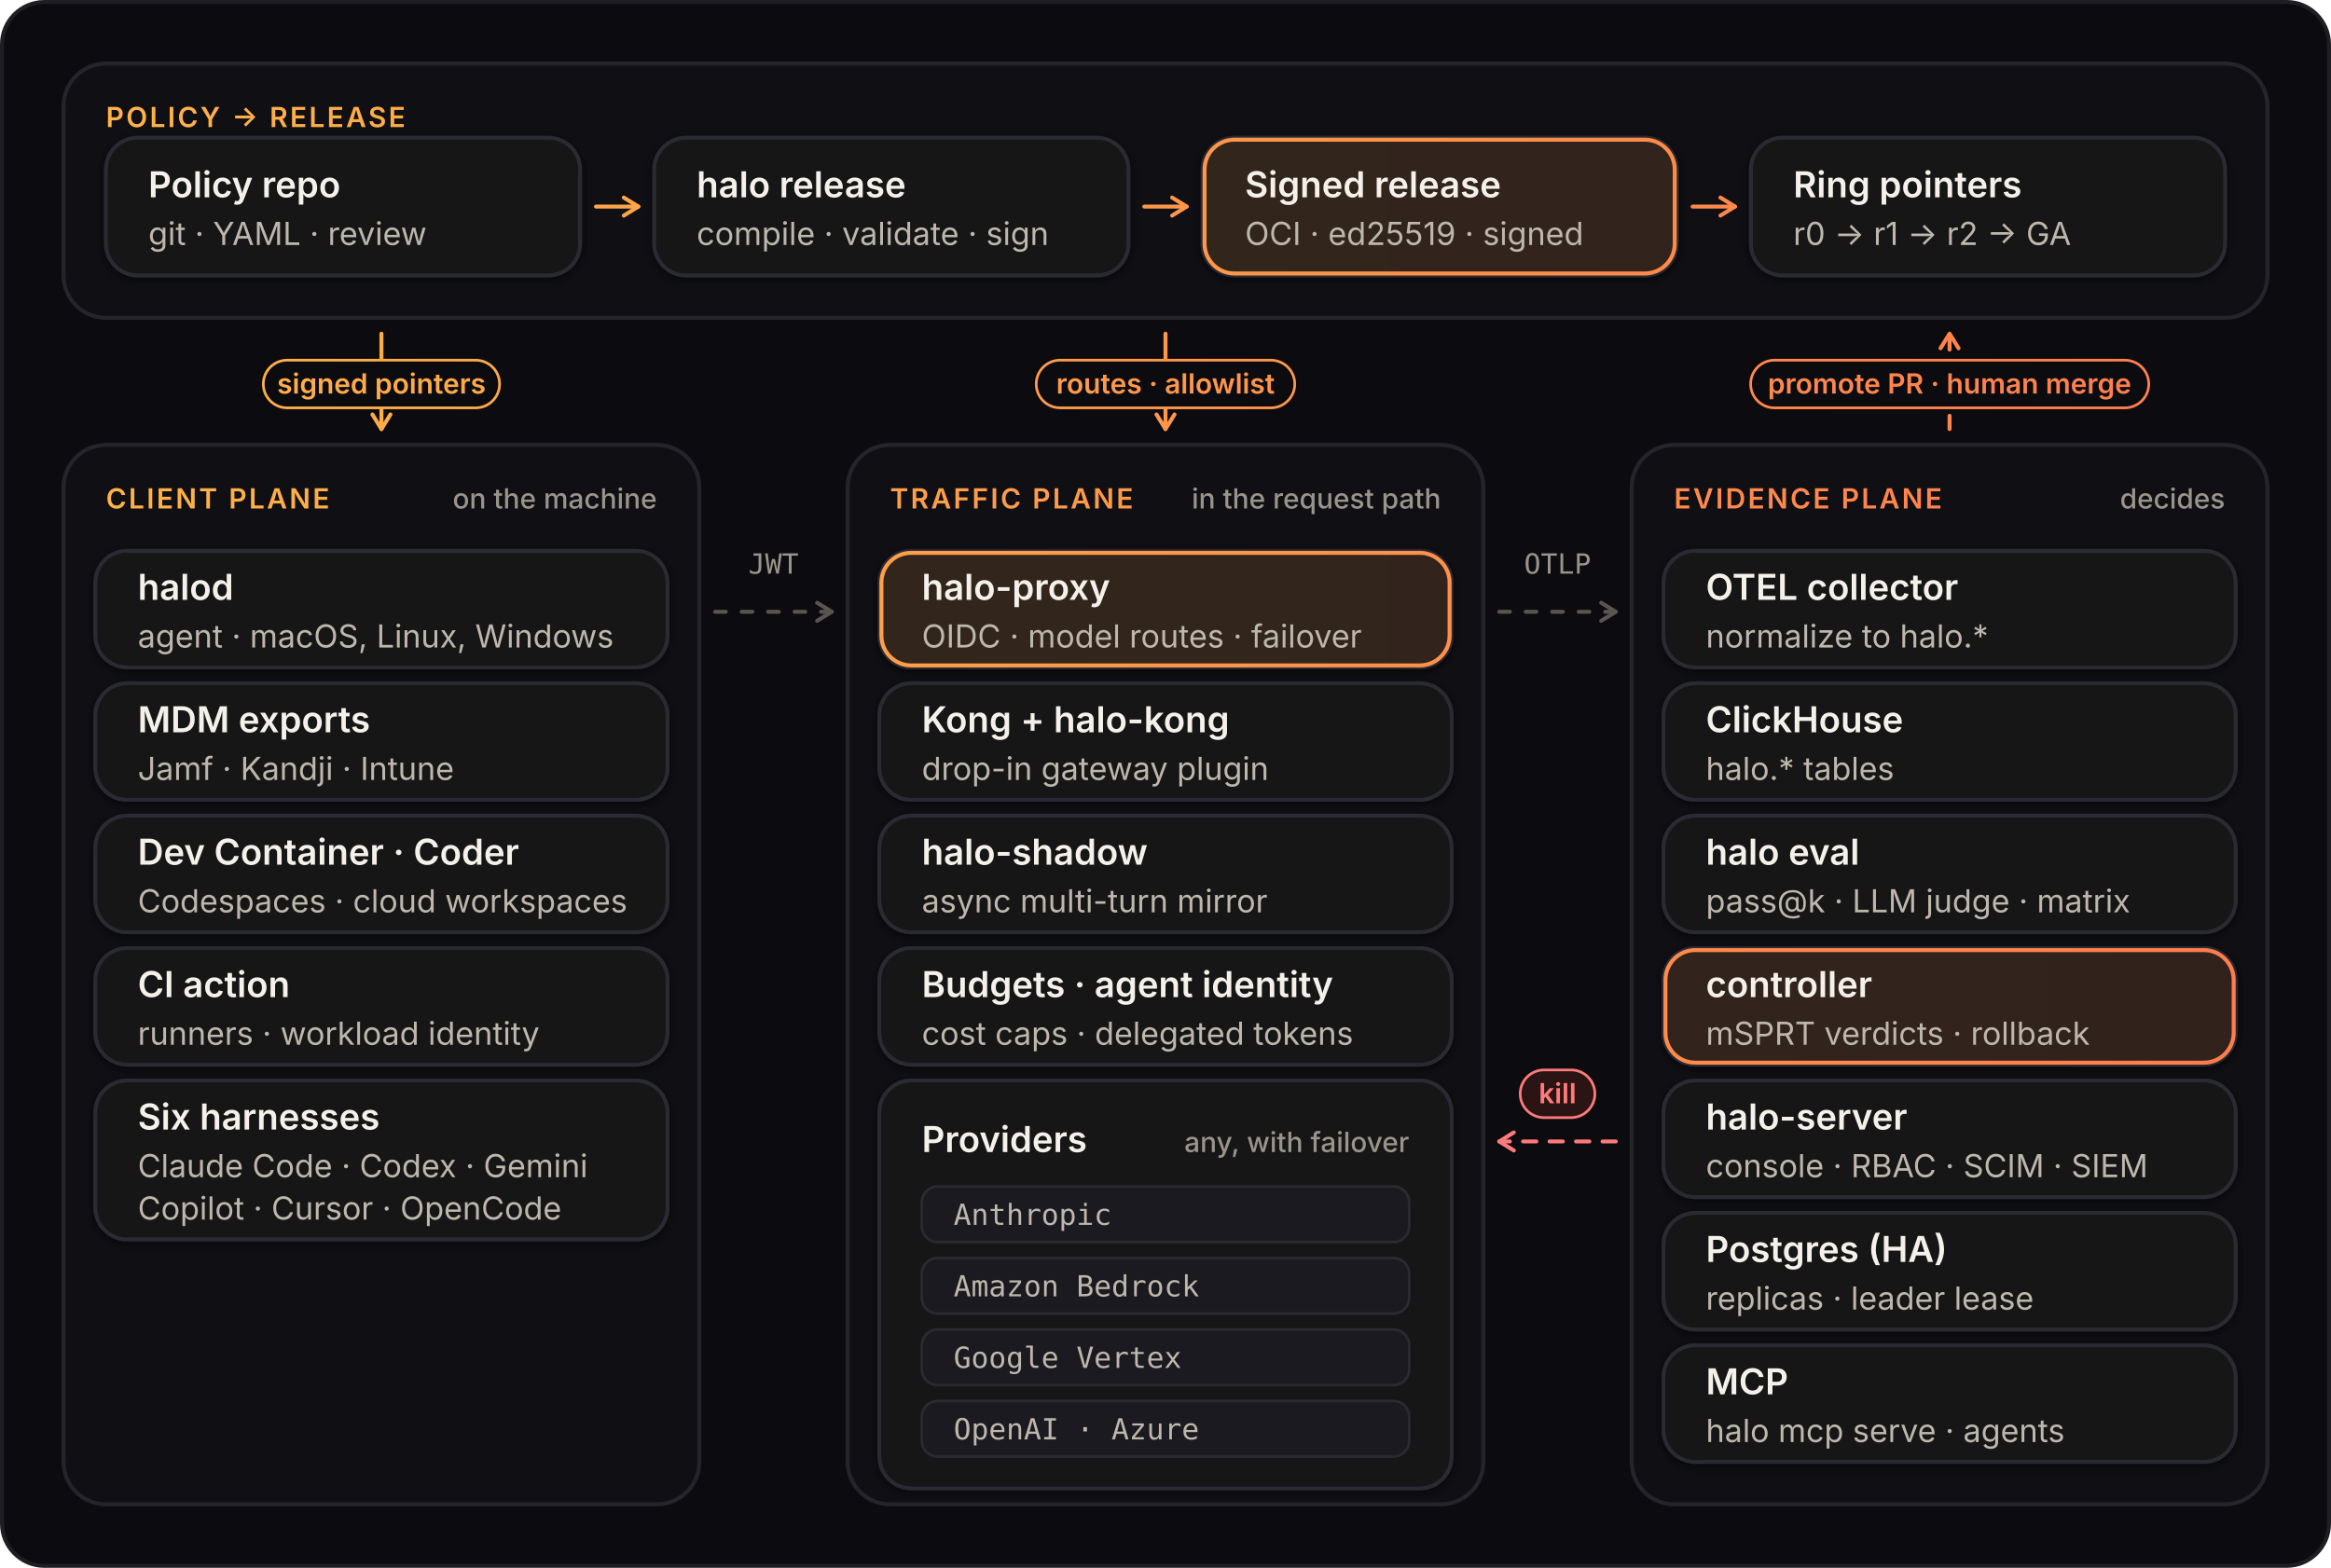
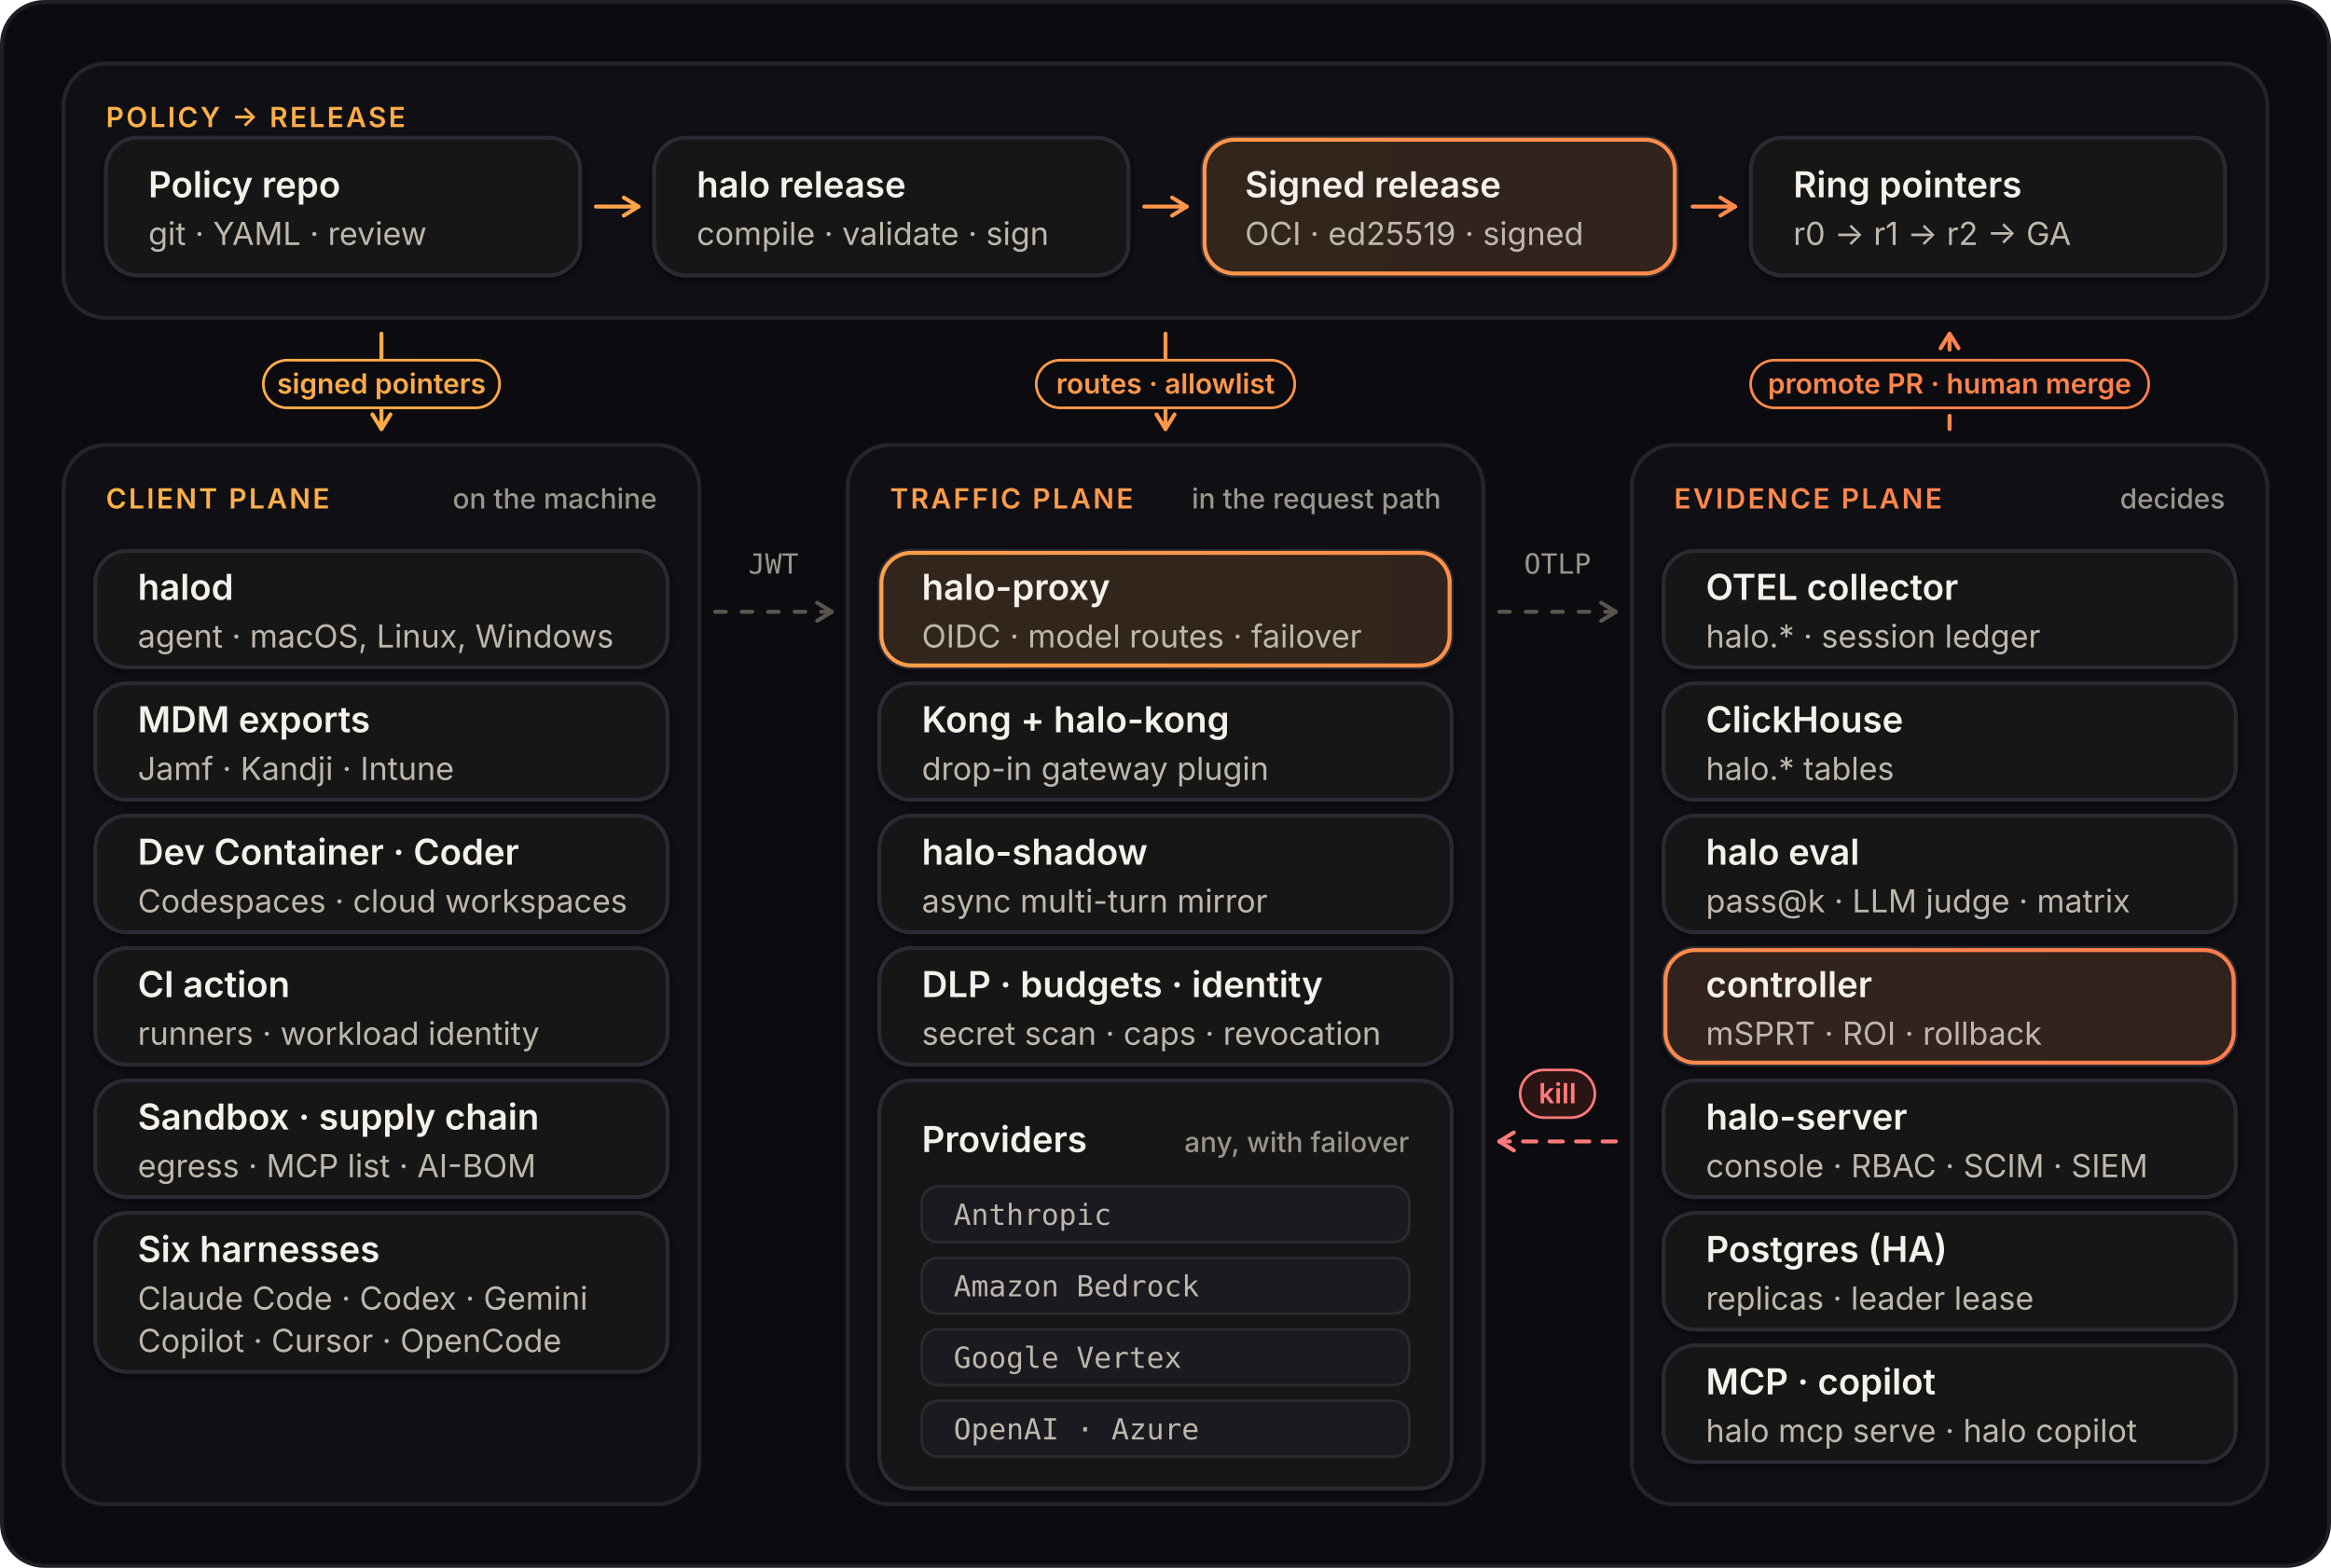
<svg xmlns="http://www.w3.org/2000/svg" viewBox="0 0 880 592" width="880" height="592" role="img" aria-labelledby="t d" font-family="ui-sans-serif,-apple-system,Inter,'Segoe UI',sans-serif">
  <style>
.cv{fill:#0c0c10;stroke:#1e1e24;stroke-width:1.5}
.card{fill:#121217;stroke:#2a2a31;stroke-width:1.5}
.soft{fill:url(#gs)}
.ring{fill:none;stroke:url(#ga);stroke-width:1.5}
.dcard{fill:#2a1414;stroke:#ff7a7a;stroke-width:1.5}
.ghost{fill:none;stroke:#5a564f;stroke-width:1.5;stroke-dasharray:4 4}
.zone{fill:#0f0f14;stroke:#24242b;stroke-width:1.5}
.chip{fill:#1a1a20;stroke:#2a2a31;stroke-width:1}
text{font-family:ui-sans-serif,-apple-system,Inter,'Segoe UI',sans-serif}
.t{font-size:13.5px;font-weight:600;fill:#f4f1ea}
.tm{font:600 12.5px ui-monospace,'SF Mono','JetBrains Mono',Menlo,Consolas,monospace;fill:#f4f1ea}
.td{fill:#ff7a7a}
.s{font-size:12px;fill:#bdb7ac}
.m{font:11px ui-monospace,'SF Mono','JetBrains Mono',Menlo,Consolas,monospace;fill:#bdb7ac}
.xs{font-size:10.5px;font-weight:500;fill:#9a958b}
.xm{font-family:ui-monospace,'SF Mono','JetBrains Mono',Menlo,Consolas,monospace;font-weight:400}
.xa{fill:url(#ga);font-weight:600}
.xd{fill:#ff7a7a;font-weight:600}
.xw{fill:#16130f;font-weight:600}
.k{font-size:10.5px;font-weight:600;letter-spacing:.08em;fill:#9a958b}
.ka{fill:url(#ga)}
.h1{font-size:42px;font-weight:700;letter-spacing:-.02em;fill:#f4f1ea}
.ln,.la,.ld,.lm{fill:none;stroke-width:1.5;stroke-linecap:round;stroke-linejoin:round}
.ln{stroke:#5a564f}.la{stroke:url(#ga)}.ld{stroke:#ff7a7a}.lm{stroke:#2a2a31}
.lane{stroke:#2a2a31;stroke-width:1.5;stroke-dasharray:3 4}
.dash{stroke-dasharray:5 5}
.dl{fill:#5a564f}.da{fill:url(#ga)}.dd{fill:#ff7a7a}
.pl{fill:#0c0c10}.pa{fill:#0c0c10;stroke:url(#ga);stroke-width:1}
.pd{fill:#2a1414;stroke:#ff7a7a;stroke-width:1}.ps{fill:url(#ga)}
.fa{fill:url(#ga)}.fs{fill:url(#gs)}.fm{fill:#1a1a20}.fd{fill:#ff7a7a}.ft{fill:#f4f1ea}
.bdg{fill:url(#ga)}.bn{font-size:9.5px;font-weight:700;fill:#16130f}
.ic{fill:none;stroke:url(#ga);stroke-width:1.75;stroke-linecap:round;stroke-linejoin:round}
.pkt{fill:url(#ga)}
.grow{transform-box:fill-box;transform-origin:left;animation:grow 4.8s cubic-bezier(.6,0,.2,1) infinite}
@keyframes grow{0%{transform:scaleX(.08)}25%{transform:scaleX(.3)}50%{transform:scaleX(.55)}75%,100%{transform:scaleX(1)}}
.flow{stroke-dasharray:4 6;animation:flow 1.1s linear infinite}
@keyframes flow{to{stroke-dashoffset:-20}}
.blink{animation:blink 3.2s ease-in-out infinite}
@keyframes blink{0%,100%{opacity:.18}35%,65%{opacity:1}}
.pulse{transform-box:fill-box;transform-origin:center;animation:pulse 2.8s ease-out infinite}
@keyframes pulse{0%{opacity:.55;transform:scale(.6)}100%{opacity:0;transform:scale(1.5)}}
@media (prefers-reduced-motion:reduce){.flow,.blink,.pulse,.grow{animation:none}.blink{opacity:1}.pulse,.pkt{display:none}}
</style>
  <defs>
    <linearGradient id="ga" gradientUnits="userSpaceOnUse" x1="0" y1="0" x2="880" y2="0">
      <stop offset="0" stop-color="#ffb547" />
      <stop offset="1" stop-color="#ff7a4d" />
    </linearGradient>
    <linearGradient id="gs" gradientUnits="userSpaceOnUse" x1="0" y1="0" x2="880" y2="0">
      <stop offset="0" stop-color="#ffb547" stop-opacity="0.12" />
      <stop offset="1" stop-color="#ff7a4d" stop-opacity="0.12" />
    </linearGradient>
    <filter id="sh" x="-10%" y="-10%" width="120%" height="140%">
      <feDropShadow dx="0" dy="1" stdDeviation="1.6" flood-color="#000000" flood-opacity="0.5" />
    </filter>
  </defs>
  <rect class="cv" x=".75" y=".75" width="878.5" height="590.5" rx="16" />
  <rect class="zone" x="24" y="24" width="832" height="96" rx="16" />
  <text class="k ka" x="40" y="48">POLICY → RELEASE</text>
  <rect class="card" x="40.0" y="52" width="179.0" height="52" rx="12" filter="url(#sh)" />
  <text class="t" x="56" y="74.5">Policy repo</text>
  <text class="s" x="56" y="92.5">git · YAML · review</text>
  <rect class="card" x="247.0" y="52" width="179.0" height="52" rx="12" filter="url(#sh)" />
  <text class="t" x="263" y="74.5">halo release</text>
  <text class="s" x="263" y="92.5">compile · validate · sign</text>
  <rect class="card" x="454.0" y="52" width="179.0" height="52" rx="12" filter="url(#sh)" />
  <rect class="soft" x="454.0" y="52" width="179.0" height="52" rx="12" />
  <rect class="ring" x="454.75" y="52.75" width="177.5" height="50.5" rx="11.25" />
  <text class="t" x="470" y="74.5">Signed release</text>
  <text class="s" x="470" y="92.5">OCI · ed25519 · signed</text>
  <rect class="card" x="661.0" y="52" width="179.0" height="52" rx="12" filter="url(#sh)" />
  <text class="t" x="677" y="74.5">Ring pointers</text>
  <text class="s" x="677" y="92.5">r0 → r1 → r2 → GA</text>
  <path class="la" d="M225 78L241 78" />
  <path class="la hd" d="M235.5 81.4L241 78L235.5 74.6" />
  <path class="la" d="M432 78L448 78" />
  <path class="la hd" d="M442.5 81.4L448 78L442.5 74.6" />
  <path class="la" d="M639 78L655 78" />
  <path class="la hd" d="M649.5 81.4L655 78L649.5 74.6" />
  <rect class="zone" x="24" y="168" width="240" height="400" rx="16" />
  <text class="k ka" x="40" y="192">CLIENT PLANE</text>
  <text class="xs" x="248" y="192" text-anchor="end">on the machine</text>
  <rect class="card" x="36" y="208" width="216" height="44" rx="12" filter="url(#sh)" />
  <text class="t" x="52" y="226.5">halod</text>
  <text class="s" x="52" y="244.5">agent · macOS, Linux, Windows</text>
  <rect class="card" x="36" y="258" width="216" height="44" rx="12" filter="url(#sh)" />
  <text class="t" x="52" y="276.5">MDM exports</text>
  <text class="s" x="52" y="294.5">Jamf · Kandji · Intune</text>
  <rect class="card" x="36" y="308" width="216" height="44" rx="12" filter="url(#sh)" />
  <text class="t" x="52" y="326.5">Dev Container · Coder</text>
  <text class="s" x="52" y="344.5">Codespaces · cloud workspaces</text>
  <rect class="card" x="36" y="358" width="216" height="44" rx="12" filter="url(#sh)" />
  <text class="t" x="52" y="376.5">CI action</text>
  <text class="s" x="52" y="394.5">runners · workload identity</text>
-   <rect class="card" x="36" y="408" width="216" height="60" rx="12" filter="url(#sh)" />
-   <text class="t" x="52" y="426.5">Six harnesses</text>
-   <text class="s" x="52" y="444.5">Claude Code · Codex · Gemini</text>
-   <text class="s" x="52" y="460.5">Copilot · Cursor · OpenCode</text>
+   <rect class="card" x="36" y="408" width="216" height="44" rx="12" filter="url(#sh)" />
+   <text class="t" x="52" y="426.5">Sandbox · supply chain</text>
+   <text class="s" x="52" y="444.5">egress · MCP list · AI-BOM</text>
+   <rect class="card" x="36" y="458" width="216" height="60" rx="12" filter="url(#sh)" />
+   <text class="t" x="52" y="476.5">Six harnesses</text>
+   <text class="s" x="52" y="494.5">Claude Code · Codex · Gemini</text>
+   <text class="s" x="52" y="510.5">Copilot · Cursor · OpenCode</text>
  <rect class="zone" x="320" y="168" width="240" height="400" rx="16" />
  <text class="k ka" x="336" y="192">TRAFFIC PLANE</text>
  <text class="xs" x="544" y="192" text-anchor="end">in the request path</text>
  <rect class="card" x="332" y="208" width="216" height="44" rx="12" filter="url(#sh)" />
  <rect class="soft" x="332" y="208" width="216" height="44" rx="12" />
  <rect class="ring" x="332.75" y="208.75" width="214.5" height="42.5" rx="11.25" />
  <text class="t" x="348" y="226.5">halo-proxy</text>
  <text class="s" x="348" y="244.5">OIDC · model routes · failover</text>
  <rect class="card" x="332" y="258" width="216" height="44" rx="12" filter="url(#sh)" />
  <text class="t" x="348" y="276.5">Kong + halo-kong</text>
  <text class="s" x="348" y="294.5">drop-in gateway plugin</text>
  <rect class="card" x="332" y="308" width="216" height="44" rx="12" filter="url(#sh)" />
  <text class="t" x="348" y="326.5">halo-shadow</text>
  <text class="s" x="348" y="344.5">async multi-turn mirror</text>
  <rect class="card" x="332" y="358" width="216" height="44" rx="12" filter="url(#sh)" />
-   <text class="t" x="348" y="376.5">Budgets · agent identity</text>
-   <text class="s" x="348" y="394.5">cost caps · delegated tokens</text>
+   <text class="t" x="348" y="376.5">DLP · budgets · identity</text>
+   <text class="s" x="348" y="394.5">secret scan · caps · revocation</text>
  <rect class="zone" x="616" y="168" width="240" height="400" rx="16" />
  <text class="k ka" x="632" y="192">EVIDENCE PLANE</text>
  <text class="xs" x="840" y="192" text-anchor="end">decides</text>
  <rect class="card" x="628" y="208" width="216" height="44" rx="12" filter="url(#sh)" />
  <text class="t" x="644" y="226.5">OTEL collector</text>
-   <text class="s" x="644" y="244.5">normalize to halo.*</text>
+   <text class="s" x="644" y="244.5">halo.* · session ledger</text>
  <rect class="card" x="628" y="258" width="216" height="44" rx="12" filter="url(#sh)" />
  <text class="t" x="644" y="276.5">ClickHouse</text>
  <text class="s" x="644" y="294.5">halo.* tables</text>
  <rect class="card" x="628" y="308" width="216" height="44" rx="12" filter="url(#sh)" />
  <text class="t" x="644" y="326.5">halo eval</text>
  <text class="s" x="644" y="344.5">pass@k · LLM judge · matrix</text>
  <rect class="card" x="628" y="358" width="216" height="44" rx="12" filter="url(#sh)" />
  <rect class="soft" x="628" y="358" width="216" height="44" rx="12" />
  <rect class="ring" x="628.75" y="358.75" width="214.5" height="42.5" rx="11.25" />
  <text class="t" x="644" y="376.5">controller</text>
-   <text class="s" x="644" y="394.5">mSPRT verdicts · rollback</text>
+   <text class="s" x="644" y="394.5">mSPRT · ROI · rollback</text>
  <rect class="card" x="628" y="408" width="216" height="44" rx="12" filter="url(#sh)" />
  <text class="t" x="644" y="426.5">halo-server</text>
  <text class="s" x="644" y="444.5">console · RBAC · SCIM · SIEM</text>
  <rect class="card" x="628" y="458" width="216" height="44" rx="12" filter="url(#sh)" />
  <text class="t" x="644" y="476.5">Postgres (HA)</text>
  <text class="s" x="644" y="494.5">replicas · leader lease</text>
  <rect class="card" x="628" y="508" width="216" height="44" rx="12" filter="url(#sh)" />
-   <text class="t" x="644" y="526.5">MCP</text>
-   <text class="s" x="644" y="544.5">halo mcp serve · agents</text>
+   <text class="t" x="644" y="526.5">MCP · copilot</text>
+   <text class="s" x="644" y="544.5">halo mcp serve · halo copilot</text>
  <rect class="card" x="332" y="408" width="216" height="154" rx="12" filter="url(#sh)" />
  <text class="t" x="348" y="435">Providers</text>
  <text class="xs" x="532" y="435" text-anchor="end">any, with failover</text>
  <rect class="chip" x="348" y="448" width="184" height="21" rx="6" />
  <text class="m" x="360" y="462.5">Anthropic</text>
  <rect class="chip" x="348" y="475" width="184" height="21" rx="6" />
  <text class="m" x="360" y="489.5">Amazon Bedrock</text>
  <rect class="chip" x="348" y="502" width="184" height="21" rx="6" />
  <text class="m" x="360" y="516.5">Google Vertex</text>
  <rect class="chip" x="348" y="529" width="184" height="21" rx="6" />
  <text class="m" x="360" y="543.5">OpenAI · Azure</text>
  <path class="la" d="M144 126L144 162" />
  <path class="la hd" d="M140.6 156.5L144 162L147.4 156.5" />
  <rect class="pa" x="99.4" y="136" width="89.2" height="18" rx="9" />
  <text class="xs xa" x="144" y="148.6" text-anchor="middle">signed pointers</text>
  <path class="la" d="M440 126L440 162" />
  <path class="la hd" d="M436.6 156.5L440 162L443.4 156.5" />
  <rect class="pa" x="391.2" y="136" width="97.6" height="18" rx="9" />
  <text class="xs xa" x="440" y="148.6" text-anchor="middle">routes · allowlist</text>
  <path class="la dash" d="M736 162L736 126" />
  <path class="la hd" d="M739.4 131.5L736 126L732.6 131.5" />
  <rect class="pa" x="660.9" y="136" width="150.3" height="18" rx="9" />
  <text class="xs xa" x="736" y="148.6" text-anchor="middle">promote PR · human merge</text>
  <path class="ln flow" d="M270 231L314 231" />
  <path class="ln hd" d="M308.5 234.4L314 231L308.5 227.6" />
  <rect class="pl" x="275.4" y="204" width="33.2" height="18" rx="9" />
  <text class="xs xm" x="292" y="216.6" text-anchor="middle">JWT</text>
  <path class="ln flow" d="M566 231L610 231" />
  <path class="ln hd" d="M604.5 234.4L610 231L604.5 227.6" />
  <rect class="pl" x="568.2" y="204" width="39.6" height="18" rx="9" />
  <text class="xs xm" x="588" y="216.6" text-anchor="middle">OTLP</text>
  <path class="ld dash" d="M610 431L566 431" />
  <path class="ld hd" d="M571.5 427.6L566 431L571.5 434.4" />
  <rect class="pd" x="573.9" y="404" width="28.2" height="18" rx="9" />
  <text class="xs xd" x="588" y="416.6" text-anchor="middle">kill</text>
</svg>
